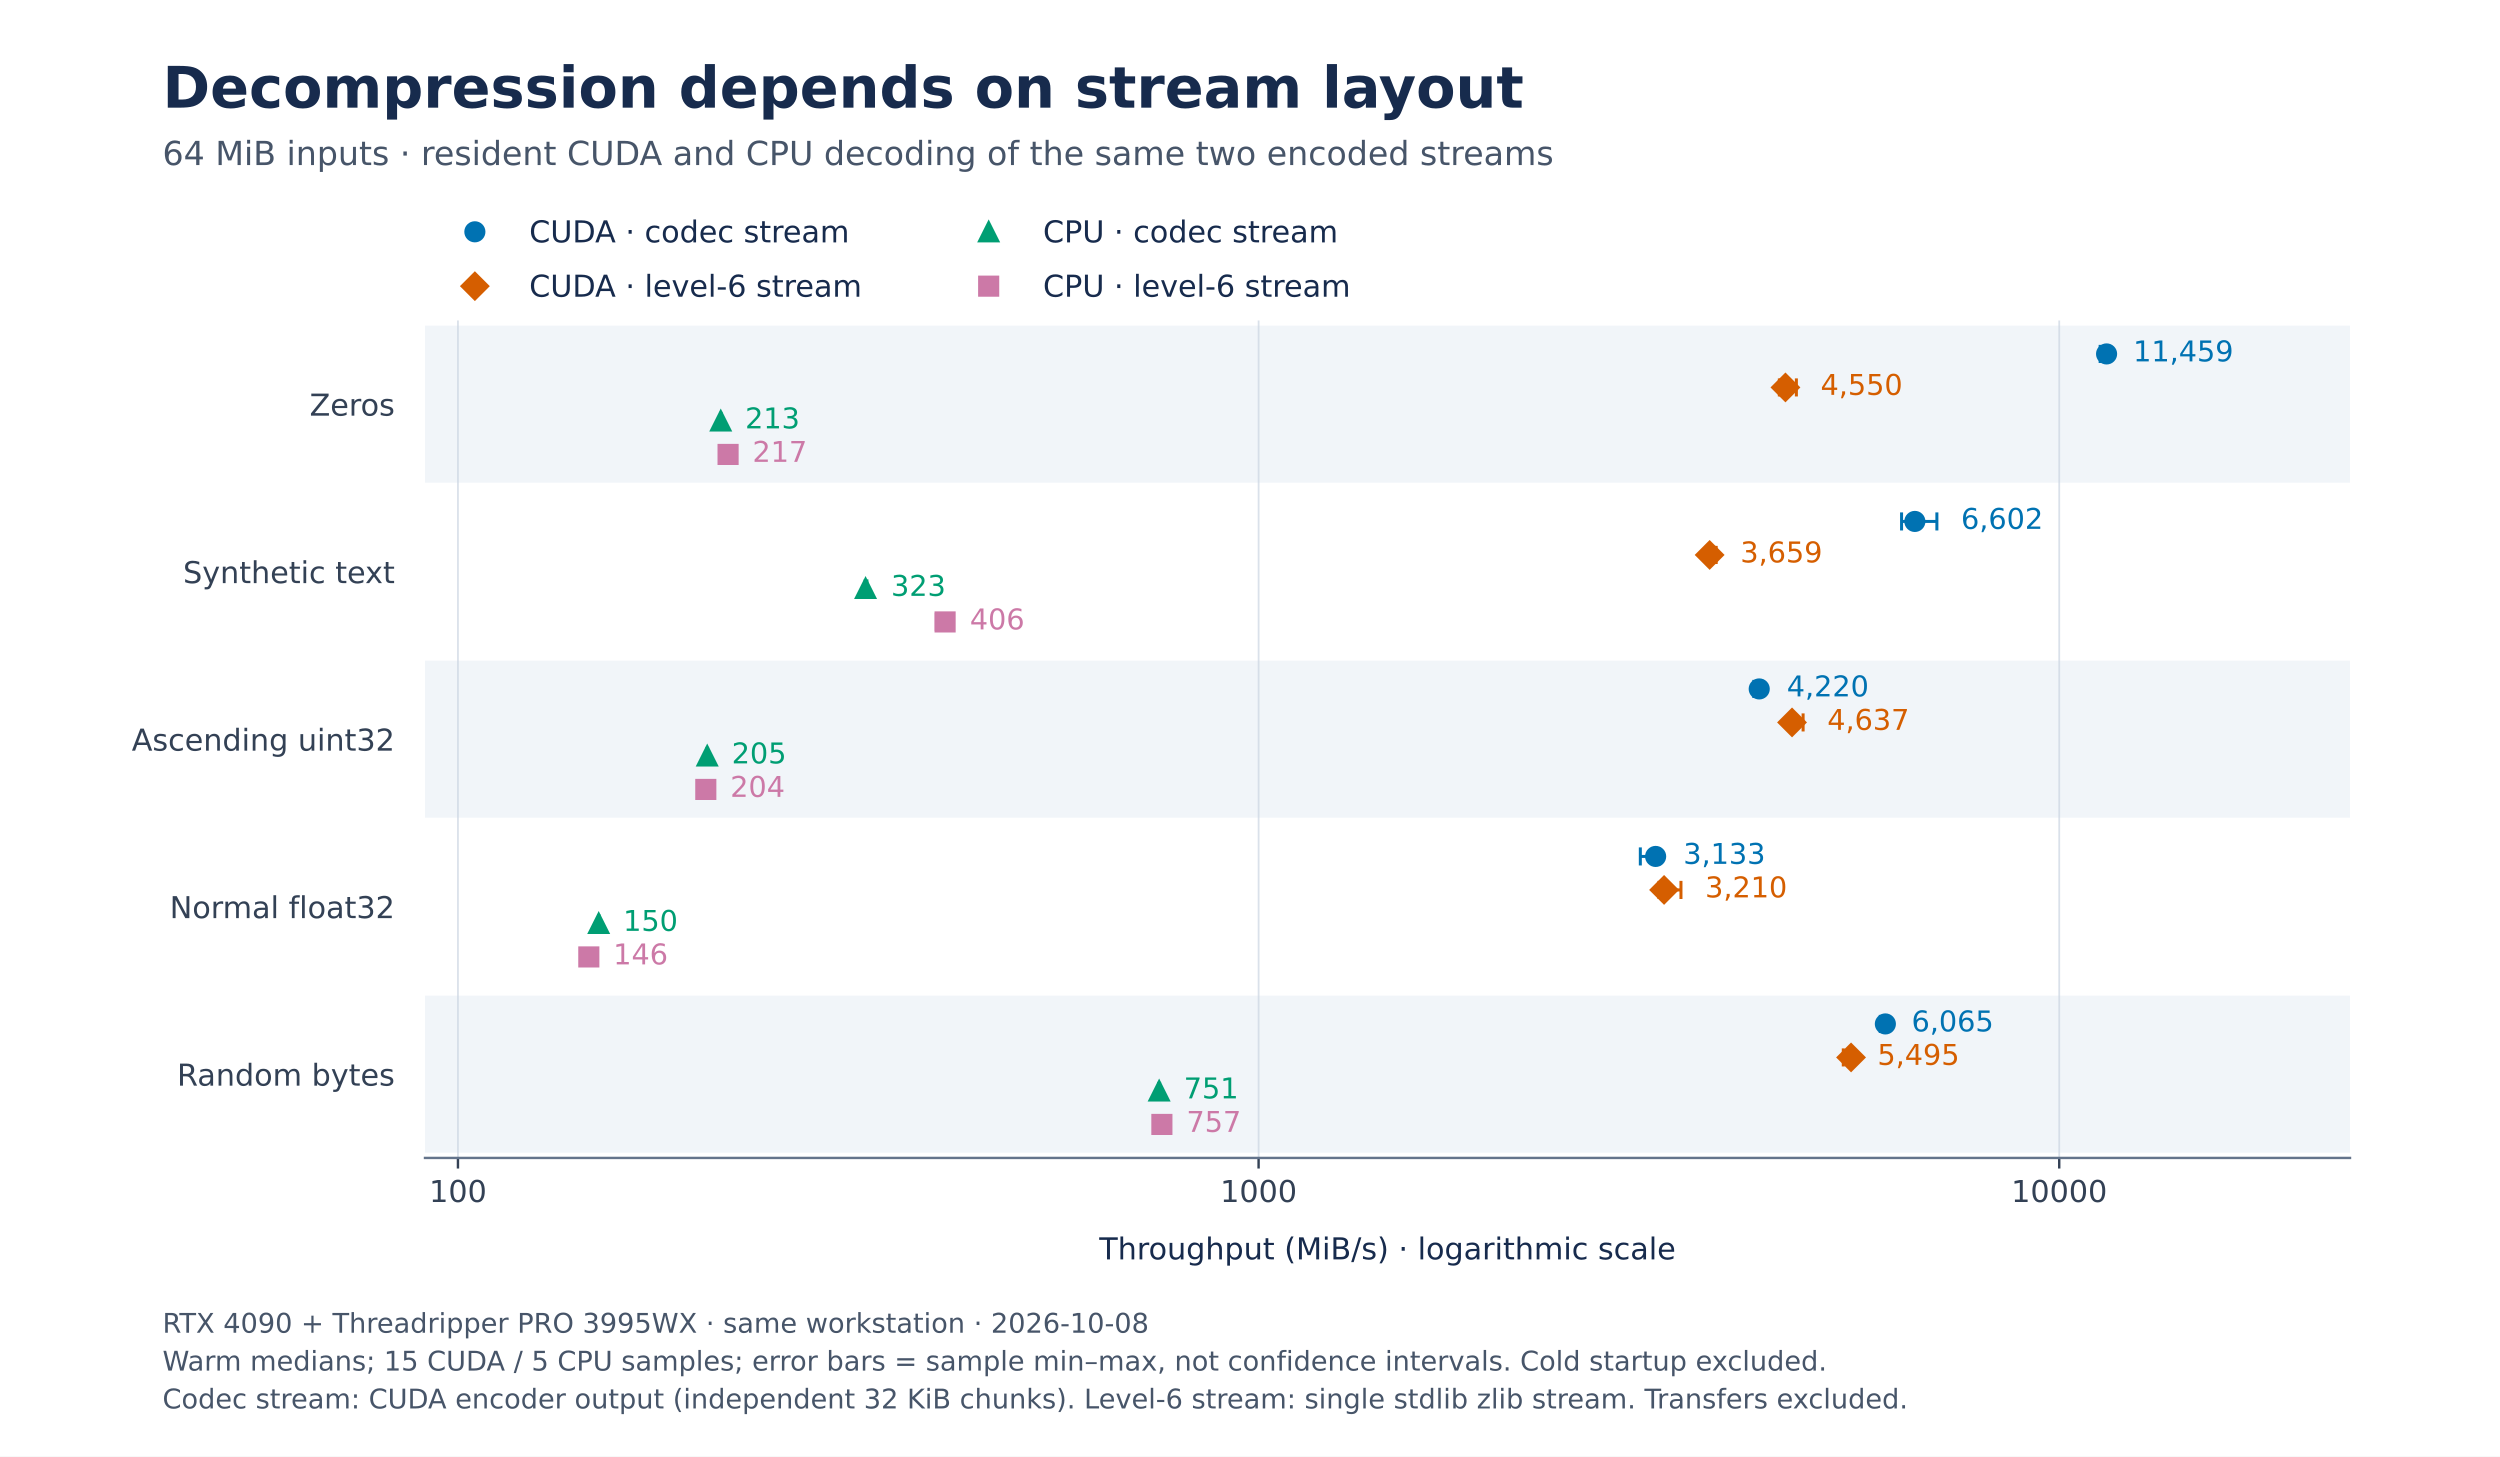
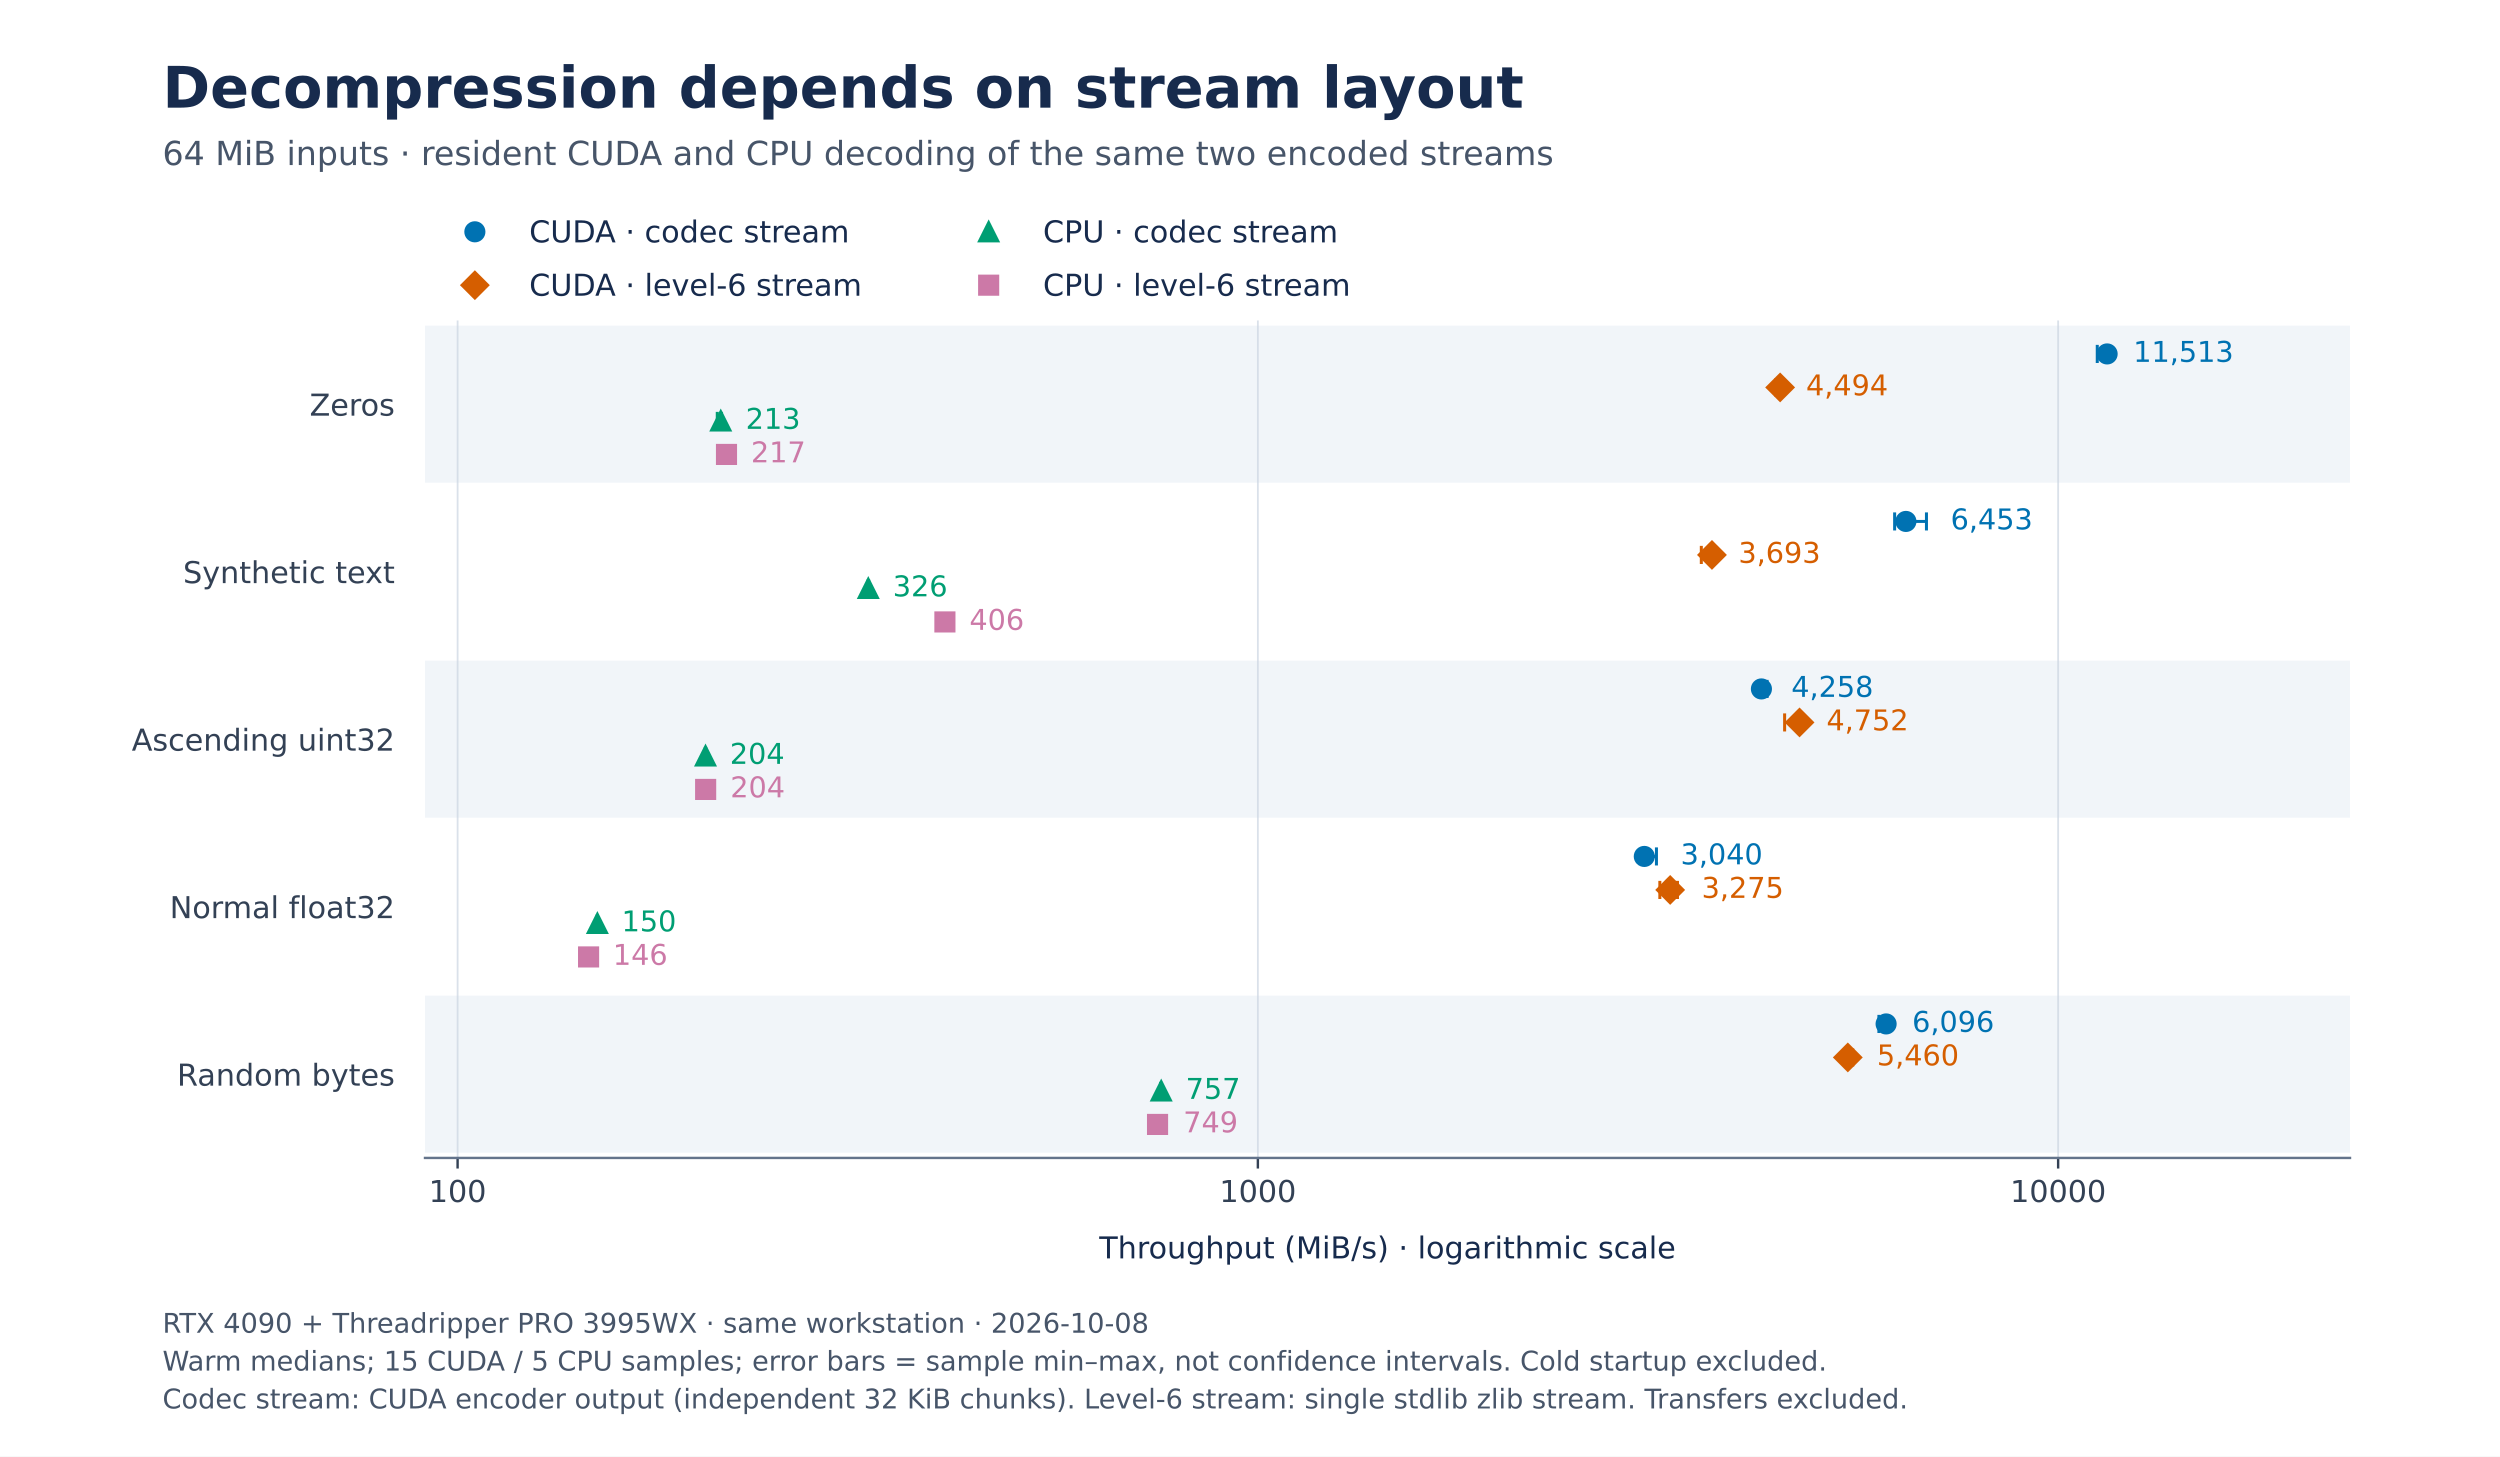
<svg xmlns="http://www.w3.org/2000/svg" xmlns:xlink="http://www.w3.org/1999/xlink" width="828pt" height="482.4pt" viewBox="0 0 828 482.4" version="1.1">
  <defs>
    <style type="text/css">*{stroke-linejoin: round; stroke-linecap: butt}</style>
  </defs>
  <g id="figure_1">
    <g id="patch_1">
      <path d="M 0 482.4 L 828 482.4 L 828 0 L 0 0 z " style="fill: #ffffff" />
    </g>
    <g id="axes_1">
      <g id="patch_2">
        <path d="M 140.76 383.508 L 778.32 383.508 L 778.32 106.128 L 140.76 106.128 z " style="fill: #ffffff" />
      </g>
      <g id="patch_3">
        <path d="M 140.76 108.347 L 778.32 108.347 L 778.32 159.385 L 140.76 159.385 z " clip-path="url(#p7696793b00)" style="fill: #f1f5f9; stroke: #f1f5f9; stroke-linejoin: miter" />
      </g>
      <g id="patch_4">
        <path d="M 140.76 219.299 L 778.32 219.299 L 778.32 270.337 L 140.76 270.337 z " clip-path="url(#p7696793b00)" style="fill: #f1f5f9; stroke: #f1f5f9; stroke-linejoin: miter" />
      </g>
      <g id="patch_5">
        <path d="M 140.76 330.251 L 778.32 330.251 L 778.32 381.289 L 140.76 381.289 z " clip-path="url(#p7696793b00)" style="fill: #f1f5f9; stroke: #f1f5f9; stroke-linejoin: miter" />
      </g>
      <g id="matplotlib.axis_1">
        <g id="xtick_1">
          <g id="line2d_1">
-             <path d="M 151.676 383.508 L 151.676 106.128 " clip-path="url(#p7696793b00)" style="fill: none; stroke: #cbd5e1; stroke-opacity: 0.7; stroke-width: 0.6; stroke-linecap: square" />
+             <path d="M 151.555 383.508 L 151.555 106.128 " clip-path="url(#p7696793b00)" style="fill: none; stroke: #cbd5e1; stroke-opacity: 0.7; stroke-width: 0.6; stroke-linecap: square" />
          </g>
          <g id="line2d_2">
            <defs>
              <path id="mdb11cd550d" d="M 0 0 L 0 3.5 " style="stroke: #334155; stroke-width: 0.8" />
            </defs>
            <g>
-               <use xlink:href="#mdb11cd550d" x="151.676" y="383.508" style="fill: #334155; stroke: #334155; stroke-width: 0.8" />
+               <use xlink:href="#mdb11cd550d" x="151.555" y="383.508" style="fill: #334155; stroke: #334155; stroke-width: 0.8" />
            </g>
          </g>
          <g id="text_1">
-             <text style="font-size: 10px; font-family: 'DejaVu Sans'; text-anchor: middle; fill: #334155" x="151.676" y="398.106" transform="rotate(-0 151.6763 398.1057)">100</text>
+             <text style="font-size: 10px; font-family: 'DejaVu Sans'; text-anchor: middle; fill: #334155" x="151.555" y="398.106" transform="rotate(-0 151.5554 398.1064)">100</text>
          </g>
        </g>
        <g id="xtick_2">
          <g id="line2d_3">
-             <path d="M 416.846 383.508 L 416.846 106.128 " clip-path="url(#p7696793b00)" style="fill: none; stroke: #cbd5e1; stroke-opacity: 0.7; stroke-width: 0.6; stroke-linecap: square" />
+             <path d="M 416.605 383.508 L 416.605 106.128 " clip-path="url(#p7696793b00)" style="fill: none; stroke: #cbd5e1; stroke-opacity: 0.7; stroke-width: 0.6; stroke-linecap: square" />
          </g>
          <g id="line2d_4">
            <g>
-               <use xlink:href="#mdb11cd550d" x="416.846" y="383.508" style="fill: #334155; stroke: #334155; stroke-width: 0.8" />
+               <use xlink:href="#mdb11cd550d" x="416.605" y="383.508" style="fill: #334155; stroke: #334155; stroke-width: 0.8" />
            </g>
          </g>
          <g id="text_2">
-             <text style="font-size: 10px; font-family: 'DejaVu Sans'; text-anchor: middle; fill: #334155" x="416.846" y="398.106" transform="rotate(-0 416.8458 398.1057)">1000</text>
+             <text style="font-size: 10px; font-family: 'DejaVu Sans'; text-anchor: middle; fill: #334155" x="416.605" y="398.106" transform="rotate(-0 416.6052 398.1064)">1000</text>
          </g>
        </g>
        <g id="xtick_3">
          <g id="line2d_5">
-             <path d="M 682.015 383.508 L 682.015 106.128 " clip-path="url(#p7696793b00)" style="fill: none; stroke: #cbd5e1; stroke-opacity: 0.7; stroke-width: 0.6; stroke-linecap: square" />
+             <path d="M 681.655 383.508 L 681.655 106.128 " clip-path="url(#p7696793b00)" style="fill: none; stroke: #cbd5e1; stroke-opacity: 0.7; stroke-width: 0.6; stroke-linecap: square" />
          </g>
          <g id="line2d_6">
            <g>
-               <use xlink:href="#mdb11cd550d" x="682.015" y="383.508" style="fill: #334155; stroke: #334155; stroke-width: 0.8" />
+               <use xlink:href="#mdb11cd550d" x="681.655" y="383.508" style="fill: #334155; stroke: #334155; stroke-width: 0.8" />
            </g>
          </g>
          <g id="text_3">
-             <text style="font-size: 10px; font-family: 'DejaVu Sans'; text-anchor: middle; fill: #334155" x="682.015" y="398.106" transform="rotate(-0 682.0153 398.1057)">10000</text>
+             <text style="font-size: 10px; font-family: 'DejaVu Sans'; text-anchor: middle; fill: #334155" x="681.655" y="398.106" transform="rotate(-0 681.6549 398.1064)">10000</text>
          </g>
        </g>
        <g id="text_4">
-           <text style="font-size: 10px; font-family: 'DejaVu Sans'; text-anchor: middle; fill: #172b4d" x="459.54" y="417.106" transform="rotate(-0 459.54 417.1064)">Throughput (MiB/s) · logarithmic scale</text>
+           <text style="font-size: 10px; font-family: 'DejaVu Sans'; text-anchor: middle; fill: #172b4d" x="459.54" y="416.785" transform="rotate(-0 459.54 416.7846)">Throughput (MiB/s) · logarithmic scale</text>
        </g>
      </g>
      <g id="matplotlib.axis_2">
        <g id="ytick_1">
          <g id="line2d_7" />
          <g id="text_5">
-             <text style="font-size: 10px; font-family: 'DejaVu Sans'; text-anchor: end; fill: #334155" x="130.76" y="137.665" transform="rotate(-0 130.76 137.6648)">Zeros</text>
+             <text style="font-size: 10px; font-family: 'DejaVu Sans'; text-anchor: end; fill: #334155" x="130.76" y="137.665" transform="rotate(-0 130.76 137.6652)">Zeros</text>
          </g>
        </g>
        <g id="ytick_2">
          <g id="line2d_8" />
          <g id="text_6">
            <text style="font-size: 10px; font-family: 'DejaVu Sans'; text-anchor: end; fill: #334155" x="130.76" y="193.141" transform="rotate(-0 130.76 193.1412)">Synthetic text</text>
          </g>
        </g>
        <g id="ytick_3">
          <g id="line2d_9" />
          <g id="text_7">
            <text style="font-size: 10px; font-family: 'DejaVu Sans'; text-anchor: end; fill: #334155" x="130.76" y="248.617" transform="rotate(-0 130.76 248.6172)">Ascending uint32</text>
          </g>
        </g>
        <g id="ytick_4">
          <g id="line2d_10" />
          <g id="text_8">
            <text style="font-size: 10px; font-family: 'DejaVu Sans'; text-anchor: end; fill: #334155" x="130.76" y="304.093" transform="rotate(-0 130.76 304.0932)">Normal float32</text>
          </g>
        </g>
        <g id="ytick_5">
          <g id="line2d_11" />
          <g id="text_9">
            <text style="font-size: 10px; font-family: 'DejaVu Sans'; text-anchor: end; fill: #334155" x="130.76" y="359.569" transform="rotate(-0 130.76 359.5692)">Random bytes</text>
          </g>
        </g>
      </g>
      <g id="patch_6">
        <path d="M 140.76 383.508 L 778.32 383.508 " style="fill: none; stroke: #64748b; stroke-width: 0.8; stroke-linejoin: miter; stroke-linecap: square" />
      </g>
      <g id="LineCollection_1">
-         <path d="M 695.571 117.223 L 698.496 117.223 " clip-path="url(#p7696793b00)" style="fill: none; stroke: #0072b2" />
+         <path d="M 694.615 117.223 L 698.532 117.223 " clip-path="url(#p7696793b00)" style="fill: none; stroke: #0072b2" />
      </g>
      <g id="line2d_12">
        <defs>
          <path id="m80cfbcdc09" d="M 0 3 L 0 -3 " style="stroke: #0072b2" />
        </defs>
        <g clip-path="url(#p7696793b00)">
-           <use xlink:href="#m80cfbcdc09" x="695.571" y="117.223" style="fill: #0072b2; stroke: #0072b2" />
+           <use xlink:href="#m80cfbcdc09" x="694.615" y="117.223" style="fill: #0072b2; stroke: #0072b2" />
        </g>
      </g>
      <g id="line2d_13">
        <g clip-path="url(#p7696793b00)">
-           <use xlink:href="#m80cfbcdc09" x="698.496" y="117.223" style="fill: #0072b2; stroke: #0072b2" />
+           <use xlink:href="#m80cfbcdc09" x="698.532" y="117.223" style="fill: #0072b2; stroke: #0072b2" />
        </g>
      </g>
      <g id="text_10">
-         <text style="font-size: 9.5px; font-family: 'DejaVu Sans'; text-anchor: start; fill: #0072b2" x="706.496" y="119.691" transform="rotate(-0 706.496 119.691)">11,459</text>
+         <text style="font-size: 9.5px; font-family: 'DejaVu Sans'; text-anchor: start; fill: #0072b2" x="706.532" y="119.845" transform="rotate(-0 706.5321 119.8446)">11,513</text>
      </g>
      <g id="LineCollection_2">
-         <path d="M 589.319 128.318 L 594.96 128.318 " clip-path="url(#p7696793b00)" style="fill: none; stroke: #d55e00" />
+         <path d="M 588.089 128.318 L 590.142 128.318 " clip-path="url(#p7696793b00)" style="fill: none; stroke: #d55e00" />
      </g>
      <g id="line2d_14">
        <defs>
          <path id="mbd5bac8d59" d="M 0 3 L 0 -3 " style="stroke: #d55e00" />
        </defs>
        <g clip-path="url(#p7696793b00)">
-           <use xlink:href="#mbd5bac8d59" x="589.319" y="128.318" style="fill: #d55e00; stroke: #d55e00" />
+           <use xlink:href="#mbd5bac8d59" x="588.089" y="128.318" style="fill: #d55e00; stroke: #d55e00" />
        </g>
      </g>
      <g id="line2d_15">
        <g clip-path="url(#p7696793b00)">
-           <use xlink:href="#mbd5bac8d59" x="594.96" y="128.318" style="fill: #d55e00; stroke: #d55e00" />
+           <use xlink:href="#mbd5bac8d59" x="590.142" y="128.318" style="fill: #d55e00; stroke: #d55e00" />
        </g>
      </g>
      <g id="text_11">
-         <text style="font-size: 9.5px; font-family: 'DejaVu Sans'; text-anchor: start; fill: #d55e00" x="602.96" y="130.786" transform="rotate(-0 602.9597 130.7862)">4,550</text>
+         <text style="font-size: 9.5px; font-family: 'DejaVu Sans'; text-anchor: start; fill: #d55e00" x="598.142" y="130.94" transform="rotate(-0 598.1424 130.9398)">4,494</text>
      </g>
      <g id="LineCollection_3">
-         <path d="M 238.682 139.414 L 238.776 139.414 " clip-path="url(#p7696793b00)" style="fill: none; stroke: #009e73" />
+         <path d="M 237.56 139.414 L 238.968 139.414 " clip-path="url(#p7696793b00)" style="fill: none; stroke: #009e73" />
      </g>
      <g id="line2d_16">
        <defs>
          <path id="md7ef5a2eea" d="M 0 3 L 0 -3 " style="stroke: #009e73" />
        </defs>
        <g clip-path="url(#p7696793b00)">
-           <use xlink:href="#md7ef5a2eea" x="238.682" y="139.414" style="fill: #009e73; stroke: #009e73" />
+           <use xlink:href="#md7ef5a2eea" x="237.56" y="139.414" style="fill: #009e73; stroke: #009e73" />
        </g>
      </g>
      <g id="line2d_17">
        <g clip-path="url(#p7696793b00)">
-           <use xlink:href="#md7ef5a2eea" x="238.776" y="139.414" style="fill: #009e73; stroke: #009e73" />
+           <use xlink:href="#md7ef5a2eea" x="238.968" y="139.414" style="fill: #009e73; stroke: #009e73" />
        </g>
      </g>
      <g id="text_12">
-         <text style="font-size: 9.5px; font-family: 'DejaVu Sans'; text-anchor: start; fill: #009e73" x="246.776" y="141.881" transform="rotate(-0 246.7761 141.8814)">213</text>
+         <text style="font-size: 9.5px; font-family: 'DejaVu Sans'; text-anchor: start; fill: #009e73" x="246.968" y="142.035" transform="rotate(-0 246.9685 142.035)">213</text>
      </g>
      <g id="LineCollection_4">
-         <path d="M 241.05 150.509 L 241.21 150.509 " clip-path="url(#p7696793b00)" style="fill: none; stroke: #cc79a7" />
+         <path d="M 240.5 150.509 L 240.712 150.509 " clip-path="url(#p7696793b00)" style="fill: none; stroke: #cc79a7" />
      </g>
      <g id="line2d_18">
        <defs>
          <path id="me2fd30c0d4" d="M 0 3 L 0 -3 " style="stroke: #cc79a7" />
        </defs>
        <g clip-path="url(#p7696793b00)">
-           <use xlink:href="#me2fd30c0d4" x="241.05" y="150.509" style="fill: #cc79a7; stroke: #cc79a7" />
+           <use xlink:href="#me2fd30c0d4" x="240.5" y="150.509" style="fill: #cc79a7; stroke: #cc79a7" />
        </g>
      </g>
      <g id="line2d_19">
        <g clip-path="url(#p7696793b00)">
-           <use xlink:href="#me2fd30c0d4" x="241.21" y="150.509" style="fill: #cc79a7; stroke: #cc79a7" />
+           <use xlink:href="#me2fd30c0d4" x="240.712" y="150.509" style="fill: #cc79a7; stroke: #cc79a7" />
        </g>
      </g>
      <g id="text_13">
-         <text style="font-size: 9.5px; font-family: 'DejaVu Sans'; text-anchor: start; fill: #cc79a7" x="249.21" y="152.977" transform="rotate(-0 249.2103 152.9766)">217</text>
+         <text style="font-size: 9.5px; font-family: 'DejaVu Sans'; text-anchor: start; fill: #cc79a7" x="248.712" y="153.13" transform="rotate(-0 248.712 153.1302)">217</text>
      </g>
      <g id="LineCollection_5">
-         <path d="M 629.798 172.699 L 641.494 172.699 " clip-path="url(#p7696793b00)" style="fill: none; stroke: #0072b2" />
+         <path d="M 627.503 172.699 L 638.042 172.699 " clip-path="url(#p7696793b00)" style="fill: none; stroke: #0072b2" />
      </g>
      <g id="line2d_20">
        <g clip-path="url(#p7696793b00)">
-           <use xlink:href="#m80cfbcdc09" x="629.798" y="172.699" style="fill: #0072b2; stroke: #0072b2" />
+           <use xlink:href="#m80cfbcdc09" x="627.503" y="172.699" style="fill: #0072b2; stroke: #0072b2" />
        </g>
      </g>
      <g id="line2d_21">
        <g clip-path="url(#p7696793b00)">
-           <use xlink:href="#m80cfbcdc09" x="641.494" y="172.699" style="fill: #0072b2; stroke: #0072b2" />
+           <use xlink:href="#m80cfbcdc09" x="638.042" y="172.699" style="fill: #0072b2; stroke: #0072b2" />
        </g>
      </g>
      <g id="text_14">
-         <text style="font-size: 9.5px; font-family: 'DejaVu Sans'; text-anchor: start; fill: #0072b2" x="649.494" y="175.167" transform="rotate(-0 649.4938 175.167)">6,602</text>
+         <text style="font-size: 9.5px; font-family: 'DejaVu Sans'; text-anchor: start; fill: #0072b2" x="646.042" y="175.321" transform="rotate(-0 646.0418 175.3206)">6,453</text>
      </g>
      <g id="LineCollection_6">
-         <path d="M 565.041 183.794 L 568.4 183.794 " clip-path="url(#p7696793b00)" style="fill: none; stroke: #d55e00" />
+         <path d="M 563.476 183.794 L 567.763 183.794 " clip-path="url(#p7696793b00)" style="fill: none; stroke: #d55e00" />
      </g>
      <g id="line2d_22">
        <g clip-path="url(#p7696793b00)">
-           <use xlink:href="#mbd5bac8d59" x="565.041" y="183.794" style="fill: #d55e00; stroke: #d55e00" />
+           <use xlink:href="#mbd5bac8d59" x="563.476" y="183.794" style="fill: #d55e00; stroke: #d55e00" />
        </g>
      </g>
      <g id="line2d_23">
        <g clip-path="url(#p7696793b00)">
-           <use xlink:href="#mbd5bac8d59" x="568.4" y="183.794" style="fill: #d55e00; stroke: #d55e00" />
+           <use xlink:href="#mbd5bac8d59" x="567.763" y="183.794" style="fill: #d55e00; stroke: #d55e00" />
        </g>
      </g>
      <g id="text_15">
-         <text style="font-size: 9.5px; font-family: 'DejaVu Sans'; text-anchor: start; fill: #d55e00" x="576.4" y="186.262" transform="rotate(-0 576.4 186.2622)">3,659</text>
+         <text style="font-size: 9.5px; font-family: 'DejaVu Sans'; text-anchor: start; fill: #d55e00" x="575.763" y="186.416" transform="rotate(-0 575.7626 186.4158)">3,693</text>
      </g>
      <g id="LineCollection_7">
-         <path d="M 286.538 194.89 L 287.114 194.89 " clip-path="url(#p7696793b00)" style="fill: none; stroke: #009e73" />
+         <path d="M 287.511 194.89 L 287.694 194.89 " clip-path="url(#p7696793b00)" style="fill: none; stroke: #009e73" />
      </g>
      <g id="line2d_24">
        <g clip-path="url(#p7696793b00)">
-           <use xlink:href="#md7ef5a2eea" x="286.538" y="194.89" style="fill: #009e73; stroke: #009e73" />
+           <use xlink:href="#md7ef5a2eea" x="287.511" y="194.89" style="fill: #009e73; stroke: #009e73" />
        </g>
      </g>
      <g id="line2d_25">
        <g clip-path="url(#p7696793b00)">
-           <use xlink:href="#md7ef5a2eea" x="287.114" y="194.89" style="fill: #009e73; stroke: #009e73" />
+           <use xlink:href="#md7ef5a2eea" x="287.694" y="194.89" style="fill: #009e73; stroke: #009e73" />
        </g>
      </g>
      <g id="text_16">
-         <text style="font-size: 9.5px; font-family: 'DejaVu Sans'; text-anchor: start; fill: #009e73" x="295.114" y="197.357" transform="rotate(-0 295.114 197.3574)">323</text>
+         <text style="font-size: 9.5px; font-family: 'DejaVu Sans'; text-anchor: start; fill: #009e73" x="295.694" y="197.511" transform="rotate(-0 295.6938 197.511)">326</text>
      </g>
      <g id="LineCollection_8">
-         <path d="M 310.091 205.985 L 313.212 205.985 " clip-path="url(#p7696793b00)" style="fill: none; stroke: #cc79a7" />
+         <path d="M 312.344 205.985 L 313.063 205.985 " clip-path="url(#p7696793b00)" style="fill: none; stroke: #cc79a7" />
      </g>
      <g id="line2d_26">
        <g clip-path="url(#p7696793b00)">
-           <use xlink:href="#me2fd30c0d4" x="310.091" y="205.985" style="fill: #cc79a7; stroke: #cc79a7" />
+           <use xlink:href="#me2fd30c0d4" x="312.344" y="205.985" style="fill: #cc79a7; stroke: #cc79a7" />
        </g>
      </g>
      <g id="line2d_27">
        <g clip-path="url(#p7696793b00)">
-           <use xlink:href="#me2fd30c0d4" x="313.212" y="205.985" style="fill: #cc79a7; stroke: #cc79a7" />
+           <use xlink:href="#me2fd30c0d4" x="313.063" y="205.985" style="fill: #cc79a7; stroke: #cc79a7" />
        </g>
      </g>
      <g id="text_17">
-         <text style="font-size: 9.5px; font-family: 'DejaVu Sans'; text-anchor: start; fill: #cc79a7" x="321.212" y="208.453" transform="rotate(-0 321.2123 208.4526)">406</text>
+         <text style="font-size: 9.5px; font-family: 'DejaVu Sans'; text-anchor: start; fill: #cc79a7" x="321.063" y="208.606" transform="rotate(-0 321.063 208.6062)">406</text>
      </g>
      <g id="LineCollection_9">
-         <path d="M 580.866 228.175 L 583.777 228.175 " clip-path="url(#p7696793b00)" style="fill: none; stroke: #0072b2" />
+         <path d="M 582.43 228.175 L 585.265 228.175 " clip-path="url(#p7696793b00)" style="fill: none; stroke: #0072b2" />
      </g>
      <g id="line2d_28">
        <g clip-path="url(#p7696793b00)">
-           <use xlink:href="#m80cfbcdc09" x="580.866" y="228.175" style="fill: #0072b2; stroke: #0072b2" />
+           <use xlink:href="#m80cfbcdc09" x="582.43" y="228.175" style="fill: #0072b2; stroke: #0072b2" />
        </g>
      </g>
      <g id="line2d_29">
        <g clip-path="url(#p7696793b00)">
-           <use xlink:href="#m80cfbcdc09" x="583.777" y="228.175" style="fill: #0072b2; stroke: #0072b2" />
+           <use xlink:href="#m80cfbcdc09" x="585.265" y="228.175" style="fill: #0072b2; stroke: #0072b2" />
        </g>
      </g>
      <g id="text_18">
-         <text style="font-size: 9.5px; font-family: 'DejaVu Sans'; text-anchor: start; fill: #0072b2" x="591.777" y="230.643" transform="rotate(-0 591.7771 230.643)">4,220</text>
+         <text style="font-size: 9.5px; font-family: 'DejaVu Sans'; text-anchor: start; fill: #0072b2" x="593.265" y="230.797" transform="rotate(-0 593.2646 230.7966)">4,258</text>
      </g>
      <g id="LineCollection_10">
-         <path d="M 592.395 239.27 L 597.189 239.27 " clip-path="url(#p7696793b00)" style="fill: none; stroke: #d55e00" />
+         <path d="M 591.066 239.27 L 596.905 239.27 " clip-path="url(#p7696793b00)" style="fill: none; stroke: #d55e00" />
      </g>
      <g id="line2d_30">
        <g clip-path="url(#p7696793b00)">
-           <use xlink:href="#mbd5bac8d59" x="592.395" y="239.27" style="fill: #d55e00; stroke: #d55e00" />
+           <use xlink:href="#mbd5bac8d59" x="591.066" y="239.27" style="fill: #d55e00; stroke: #d55e00" />
        </g>
      </g>
      <g id="line2d_31">
        <g clip-path="url(#p7696793b00)">
-           <use xlink:href="#mbd5bac8d59" x="597.189" y="239.27" style="fill: #d55e00; stroke: #d55e00" />
+           <use xlink:href="#mbd5bac8d59" x="596.905" y="239.27" style="fill: #d55e00; stroke: #d55e00" />
        </g>
      </g>
      <g id="text_19">
-         <text style="font-size: 9.5px; font-family: 'DejaVu Sans'; text-anchor: start; fill: #d55e00" x="605.189" y="241.738" transform="rotate(-0 605.189 241.7382)">4,637</text>
+         <text style="font-size: 9.5px; font-family: 'DejaVu Sans'; text-anchor: start; fill: #d55e00" x="604.905" y="241.892" transform="rotate(-0 604.9045 241.8918)">4,752</text>
      </g>
      <g id="LineCollection_11">
-         <path d="M 234.157 250.366 L 234.34 250.366 " clip-path="url(#p7696793b00)" style="fill: none; stroke: #009e73" />
+         <path d="M 233.599 250.366 L 233.725 250.366 " clip-path="url(#p7696793b00)" style="fill: none; stroke: #009e73" />
      </g>
      <g id="line2d_32">
        <g clip-path="url(#p7696793b00)">
-           <use xlink:href="#md7ef5a2eea" x="234.157" y="250.366" style="fill: #009e73; stroke: #009e73" />
+           <use xlink:href="#md7ef5a2eea" x="233.599" y="250.366" style="fill: #009e73; stroke: #009e73" />
        </g>
      </g>
      <g id="line2d_33">
        <g clip-path="url(#p7696793b00)">
-           <use xlink:href="#md7ef5a2eea" x="234.34" y="250.366" style="fill: #009e73; stroke: #009e73" />
+           <use xlink:href="#md7ef5a2eea" x="233.725" y="250.366" style="fill: #009e73; stroke: #009e73" />
        </g>
      </g>
      <g id="text_20">
-         <text style="font-size: 9.5px; font-family: 'DejaVu Sans'; text-anchor: start; fill: #009e73" x="242.34" y="252.833" transform="rotate(-0 242.3398 252.8334)">205</text>
+         <text style="font-size: 9.5px; font-family: 'DejaVu Sans'; text-anchor: start; fill: #009e73" x="241.725" y="252.987" transform="rotate(-0 241.7254 252.987)">204</text>
      </g>
      <g id="LineCollection_12">
-         <path d="M 233.603 261.461 L 233.849 261.461 " clip-path="url(#p7696793b00)" style="fill: none; stroke: #cc79a7" />
+         <path d="M 233.65 261.461 L 233.867 261.461 " clip-path="url(#p7696793b00)" style="fill: none; stroke: #cc79a7" />
      </g>
      <g id="line2d_34">
        <g clip-path="url(#p7696793b00)">
-           <use xlink:href="#me2fd30c0d4" x="233.603" y="261.461" style="fill: #cc79a7; stroke: #cc79a7" />
+           <use xlink:href="#me2fd30c0d4" x="233.65" y="261.461" style="fill: #cc79a7; stroke: #cc79a7" />
        </g>
      </g>
      <g id="line2d_35">
        <g clip-path="url(#p7696793b00)">
-           <use xlink:href="#me2fd30c0d4" x="233.849" y="261.461" style="fill: #cc79a7; stroke: #cc79a7" />
+           <use xlink:href="#me2fd30c0d4" x="233.867" y="261.461" style="fill: #cc79a7; stroke: #cc79a7" />
        </g>
      </g>
      <g id="text_21">
-         <text style="font-size: 9.5px; font-family: 'DejaVu Sans'; text-anchor: start; fill: #cc79a7" x="241.849" y="263.929" transform="rotate(-0 241.8493 263.9286)">204</text>
+         <text style="font-size: 9.5px; font-family: 'DejaVu Sans'; text-anchor: start; fill: #cc79a7" x="241.867" y="264.082" transform="rotate(-0 241.867 264.0822)">204</text>
      </g>
      <g id="LineCollection_13">
-         <path d="M 543.278 283.651 L 549.508 283.651 " clip-path="url(#p7696793b00)" style="fill: none; stroke: #0072b2" />
+         <path d="M 544.242 283.651 L 548.614 283.651 " clip-path="url(#p7696793b00)" style="fill: none; stroke: #0072b2" />
      </g>
      <g id="line2d_36">
        <g clip-path="url(#p7696793b00)">
-           <use xlink:href="#m80cfbcdc09" x="543.278" y="283.651" style="fill: #0072b2; stroke: #0072b2" />
+           <use xlink:href="#m80cfbcdc09" x="544.242" y="283.651" style="fill: #0072b2; stroke: #0072b2" />
        </g>
      </g>
      <g id="line2d_37">
        <g clip-path="url(#p7696793b00)">
-           <use xlink:href="#m80cfbcdc09" x="549.508" y="283.651" style="fill: #0072b2; stroke: #0072b2" />
+           <use xlink:href="#m80cfbcdc09" x="548.614" y="283.651" style="fill: #0072b2; stroke: #0072b2" />
        </g>
      </g>
      <g id="text_22">
-         <text style="font-size: 9.5px; font-family: 'DejaVu Sans'; text-anchor: start; fill: #0072b2" x="557.508" y="286.119" transform="rotate(-0 557.5077 286.119)">3,133</text>
+         <text style="font-size: 9.5px; font-family: 'DejaVu Sans'; text-anchor: start; fill: #0072b2" x="556.614" y="286.273" transform="rotate(-0 556.6138 286.2726)">3,040</text>
      </g>
      <g id="LineCollection_14">
-         <path d="M 549.448 294.746 L 556.733 294.746 " clip-path="url(#p7696793b00)" style="fill: none; stroke: #d55e00" />
+         <path d="M 549.74 294.746 L 555.58 294.746 " clip-path="url(#p7696793b00)" style="fill: none; stroke: #d55e00" />
      </g>
      <g id="line2d_38">
        <g clip-path="url(#p7696793b00)">
-           <use xlink:href="#mbd5bac8d59" x="549.448" y="294.746" style="fill: #d55e00; stroke: #d55e00" />
+           <use xlink:href="#mbd5bac8d59" x="549.74" y="294.746" style="fill: #d55e00; stroke: #d55e00" />
        </g>
      </g>
      <g id="line2d_39">
        <g clip-path="url(#p7696793b00)">
-           <use xlink:href="#mbd5bac8d59" x="556.733" y="294.746" style="fill: #d55e00; stroke: #d55e00" />
+           <use xlink:href="#mbd5bac8d59" x="555.58" y="294.746" style="fill: #d55e00; stroke: #d55e00" />
        </g>
      </g>
      <g id="text_23">
-         <text style="font-size: 9.5px; font-family: 'DejaVu Sans'; text-anchor: start; fill: #d55e00" x="564.733" y="297.214" transform="rotate(-0 564.7335 297.2142)">3,210</text>
+         <text style="font-size: 9.5px; font-family: 'DejaVu Sans'; text-anchor: start; fill: #d55e00" x="563.58" y="297.368" transform="rotate(-0 563.5801 297.3678)">3,275</text>
      </g>
      <g id="LineCollection_15">
-         <path d="M 198.241 305.842 L 198.381 305.842 " clip-path="url(#p7696793b00)" style="fill: none; stroke: #009e73" />
+         <path d="M 197.841 305.842 L 197.875 305.842 " clip-path="url(#p7696793b00)" style="fill: none; stroke: #009e73" />
      </g>
      <g id="line2d_40">
        <g clip-path="url(#p7696793b00)">
-           <use xlink:href="#md7ef5a2eea" x="198.241" y="305.842" style="fill: #009e73; stroke: #009e73" />
+           <use xlink:href="#md7ef5a2eea" x="197.841" y="305.842" style="fill: #009e73; stroke: #009e73" />
        </g>
      </g>
      <g id="line2d_41">
        <g clip-path="url(#p7696793b00)">
-           <use xlink:href="#md7ef5a2eea" x="198.381" y="305.842" style="fill: #009e73; stroke: #009e73" />
+           <use xlink:href="#md7ef5a2eea" x="197.875" y="305.842" style="fill: #009e73; stroke: #009e73" />
        </g>
      </g>
      <g id="text_24">
-         <text style="font-size: 9.5px; font-family: 'DejaVu Sans'; text-anchor: start; fill: #009e73" x="206.381" y="308.309" transform="rotate(-0 206.3811 308.3094)">150</text>
+         <text style="font-size: 9.5px; font-family: 'DejaVu Sans'; text-anchor: start; fill: #009e73" x="205.875" y="308.463" transform="rotate(-0 205.8751 308.463)">150</text>
      </g>
      <g id="LineCollection_16">
-         <path d="M 194.886 316.937 L 195.099 316.937 " clip-path="url(#p7696793b00)" style="fill: none; stroke: #cc79a7" />
+         <path d="M 194.862 316.937 L 194.983 316.937 " clip-path="url(#p7696793b00)" style="fill: none; stroke: #cc79a7" />
      </g>
      <g id="line2d_42">
        <g clip-path="url(#p7696793b00)">
-           <use xlink:href="#me2fd30c0d4" x="194.886" y="316.937" style="fill: #cc79a7; stroke: #cc79a7" />
+           <use xlink:href="#me2fd30c0d4" x="194.862" y="316.937" style="fill: #cc79a7; stroke: #cc79a7" />
        </g>
      </g>
      <g id="line2d_43">
        <g clip-path="url(#p7696793b00)">
-           <use xlink:href="#me2fd30c0d4" x="195.099" y="316.937" style="fill: #cc79a7; stroke: #cc79a7" />
+           <use xlink:href="#me2fd30c0d4" x="194.983" y="316.937" style="fill: #cc79a7; stroke: #cc79a7" />
        </g>
      </g>
      <g id="text_25">
-         <text style="font-size: 9.5px; font-family: 'DejaVu Sans'; text-anchor: start; fill: #cc79a7" x="203.099" y="319.405" transform="rotate(-0 203.0987 319.4046)">146</text>
+         <text style="font-size: 9.5px; font-family: 'DejaVu Sans'; text-anchor: start; fill: #cc79a7" x="202.983" y="319.558" transform="rotate(-0 202.9825 319.5582)">146</text>
      </g>
      <g id="LineCollection_17">
-         <path d="M 622.748 339.127 L 625.105 339.127 " clip-path="url(#p7696793b00)" style="fill: none; stroke: #0072b2" />
+         <path d="M 622.291 339.127 L 625.296 339.127 " clip-path="url(#p7696793b00)" style="fill: none; stroke: #0072b2" />
      </g>
      <g id="line2d_44">
        <g clip-path="url(#p7696793b00)">
-           <use xlink:href="#m80cfbcdc09" x="622.748" y="339.127" style="fill: #0072b2; stroke: #0072b2" />
+           <use xlink:href="#m80cfbcdc09" x="622.291" y="339.127" style="fill: #0072b2; stroke: #0072b2" />
        </g>
      </g>
      <g id="line2d_45">
        <g clip-path="url(#p7696793b00)">
-           <use xlink:href="#m80cfbcdc09" x="625.105" y="339.127" style="fill: #0072b2; stroke: #0072b2" />
+           <use xlink:href="#m80cfbcdc09" x="625.296" y="339.127" style="fill: #0072b2; stroke: #0072b2" />
        </g>
      </g>
      <g id="text_26">
-         <text style="font-size: 9.5px; font-family: 'DejaVu Sans'; text-anchor: start; fill: #0072b2" x="633.105" y="341.595" transform="rotate(-0 633.1054 341.595)">6,065</text>
+         <text style="font-size: 9.5px; font-family: 'DejaVu Sans'; text-anchor: start; fill: #0072b2" x="633.296" y="341.749" transform="rotate(-0 633.2956 341.7486)">6,096</text>
      </g>
      <g id="LineCollection_18">
-         <path d="M 610.498 350.222 L 613.793 350.222 " clip-path="url(#p7696793b00)" style="fill: none; stroke: #d55e00" />
+         <path d="M 610.938 350.222 L 613.63 350.222 " clip-path="url(#p7696793b00)" style="fill: none; stroke: #d55e00" />
      </g>
      <g id="line2d_46">
        <g clip-path="url(#p7696793b00)">
-           <use xlink:href="#mbd5bac8d59" x="610.498" y="350.222" style="fill: #d55e00; stroke: #d55e00" />
+           <use xlink:href="#mbd5bac8d59" x="610.938" y="350.222" style="fill: #d55e00; stroke: #d55e00" />
        </g>
      </g>
      <g id="line2d_47">
        <g clip-path="url(#p7696793b00)">
-           <use xlink:href="#mbd5bac8d59" x="613.793" y="350.222" style="fill: #d55e00; stroke: #d55e00" />
+           <use xlink:href="#mbd5bac8d59" x="613.63" y="350.222" style="fill: #d55e00; stroke: #d55e00" />
        </g>
      </g>
      <g id="text_27">
-         <text style="font-size: 9.5px; font-family: 'DejaVu Sans'; text-anchor: start; fill: #d55e00" x="621.793" y="352.69" transform="rotate(-0 621.7933 352.6902)">5,495</text>
+         <text style="font-size: 9.5px; font-family: 'DejaVu Sans'; text-anchor: start; fill: #d55e00" x="621.63" y="352.844" transform="rotate(-0 621.6305 352.8438)">5,460</text>
      </g>
      <g id="LineCollection_19">
-         <path d="M 383.776 361.318 L 384.06 361.318 " clip-path="url(#p7696793b00)" style="fill: none; stroke: #009e73" />
+         <path d="M 384.388 361.318 L 384.695 361.318 " clip-path="url(#p7696793b00)" style="fill: none; stroke: #009e73" />
      </g>
      <g id="line2d_48">
        <g clip-path="url(#p7696793b00)">
-           <use xlink:href="#md7ef5a2eea" x="383.776" y="361.318" style="fill: #009e73; stroke: #009e73" />
+           <use xlink:href="#md7ef5a2eea" x="384.388" y="361.318" style="fill: #009e73; stroke: #009e73" />
        </g>
      </g>
      <g id="line2d_49">
        <g clip-path="url(#p7696793b00)">
-           <use xlink:href="#md7ef5a2eea" x="384.06" y="361.318" style="fill: #009e73; stroke: #009e73" />
+           <use xlink:href="#md7ef5a2eea" x="384.695" y="361.318" style="fill: #009e73; stroke: #009e73" />
        </g>
      </g>
      <g id="text_28">
-         <text style="font-size: 9.5px; font-family: 'DejaVu Sans'; text-anchor: start; fill: #009e73" x="392.06" y="363.785" transform="rotate(-0 392.0597 363.7854)">751</text>
+         <text style="font-size: 9.5px; font-family: 'DejaVu Sans'; text-anchor: start; fill: #009e73" x="392.695" y="363.939" transform="rotate(-0 392.6947 363.939)">757</text>
      </g>
      <g id="LineCollection_20">
-         <path d="M 384.717 372.413 L 384.952 372.413 " clip-path="url(#p7696793b00)" style="fill: none; stroke: #cc79a7" />
+         <path d="M 381.267 372.413 L 383.89 372.413 " clip-path="url(#p7696793b00)" style="fill: none; stroke: #cc79a7" />
      </g>
      <g id="line2d_50">
        <g clip-path="url(#p7696793b00)">
-           <use xlink:href="#me2fd30c0d4" x="384.717" y="372.413" style="fill: #cc79a7; stroke: #cc79a7" />
+           <use xlink:href="#me2fd30c0d4" x="381.267" y="372.413" style="fill: #cc79a7; stroke: #cc79a7" />
        </g>
      </g>
      <g id="line2d_51">
        <g clip-path="url(#p7696793b00)">
-           <use xlink:href="#me2fd30c0d4" x="384.952" y="372.413" style="fill: #cc79a7; stroke: #cc79a7" />
+           <use xlink:href="#me2fd30c0d4" x="383.89" y="372.413" style="fill: #cc79a7; stroke: #cc79a7" />
        </g>
      </g>
      <g id="text_29">
-         <text style="font-size: 9.5px; font-family: 'DejaVu Sans'; text-anchor: start; fill: #cc79a7" x="392.952" y="374.881" transform="rotate(-0 392.9525 374.8806)">757</text>
+         <text style="font-size: 9.5px; font-family: 'DejaVu Sans'; text-anchor: start; fill: #cc79a7" x="391.89" y="375.034" transform="rotate(-0 391.8897 375.0342)">749</text>
      </g>
      <g id="line2d_52">
        <defs>
          <path id="m6a9151dbd4" d="M 0 3 C 0.796 3 1.559 2.684 2.121 2.121 C 2.684 1.559 3 0.796 3 0 C 3 -0.796 2.684 -1.559 2.121 -2.121 C 1.559 -2.684 0.796 -3 0 -3 C -0.796 -3 -1.559 -2.684 -2.121 -2.121 C -2.684 -1.559 -3 -0.796 -3 0 C -3 0.796 -2.684 1.559 -2.121 2.121 C -1.559 2.684 -0.796 3 0 3 z " style="stroke: #0072b2" />
        </defs>
        <g clip-path="url(#p7696793b00)">
-           <use xlink:href="#m6a9151dbd4" x="697.697" y="117.223" style="fill: #0072b2; stroke: #0072b2" />
+           <use xlink:href="#m6a9151dbd4" x="697.877" y="117.223" style="fill: #0072b2; stroke: #0072b2" />
        </g>
      </g>
      <g id="line2d_53">
        <defs>
          <path id="m3d64915b96" d="M -0 4.243 L 4.243 0 L 0 -4.243 L -4.243 -0 z " style="stroke: #d55e00; stroke-linejoin: miter" />
        </defs>
        <g clip-path="url(#p7696793b00)">
-           <use xlink:href="#m3d64915b96" x="591.338" y="128.318" style="fill: #d55e00; stroke: #d55e00; stroke-linejoin: miter" />
+           <use xlink:href="#m3d64915b96" x="589.579" y="128.318" style="fill: #d55e00; stroke: #d55e00; stroke-linejoin: miter" />
        </g>
      </g>
      <g id="line2d_54">
        <defs>
          <path id="m1300670b77" d="M 0 -3 L -3 3 L 3 3 z " style="stroke: #009e73; stroke-linejoin: miter" />
        </defs>
        <g clip-path="url(#p7696793b00)">
-           <use xlink:href="#m1300670b77" x="238.709" y="139.414" style="fill: #009e73; stroke: #009e73; stroke-linejoin: miter" />
+           <use xlink:href="#m1300670b77" x="238.714" y="139.414" style="fill: #009e73; stroke: #009e73; stroke-linejoin: miter" />
        </g>
      </g>
      <g id="line2d_55">
        <defs>
          <path id="m1e8510a4ea" d="M -3 3 L 3 3 L 3 -3 L -3 -3 z " style="stroke: #cc79a7; stroke-linejoin: miter" />
        </defs>
        <g clip-path="url(#p7696793b00)">
-           <use xlink:href="#m1e8510a4ea" x="241.138" y="150.509" style="fill: #cc79a7; stroke: #cc79a7; stroke-linejoin: miter" />
+           <use xlink:href="#m1e8510a4ea" x="240.615" y="150.509" style="fill: #cc79a7; stroke: #cc79a7; stroke-linejoin: miter" />
        </g>
      </g>
      <g id="line2d_56">
        <g clip-path="url(#p7696793b00)">
-           <use xlink:href="#m6a9151dbd4" x="634.202" y="172.699" style="fill: #0072b2; stroke: #0072b2" />
+           <use xlink:href="#m6a9151dbd4" x="631.237" y="172.699" style="fill: #0072b2; stroke: #0072b2" />
        </g>
      </g>
      <g id="line2d_57">
        <g clip-path="url(#p7696793b00)">
-           <use xlink:href="#m3d64915b96" x="566.232" y="183.794" style="fill: #d55e00; stroke: #d55e00; stroke-linejoin: miter" />
+           <use xlink:href="#m3d64915b96" x="566.997" y="183.794" style="fill: #d55e00; stroke: #d55e00; stroke-linejoin: miter" />
        </g>
      </g>
      <g id="line2d_58">
        <g clip-path="url(#p7696793b00)">
-           <use xlink:href="#m1300670b77" x="286.674" y="194.89" style="fill: #009e73; stroke: #009e73; stroke-linejoin: miter" />
+           <use xlink:href="#m1300670b77" x="287.572" y="194.89" style="fill: #009e73; stroke: #009e73; stroke-linejoin: miter" />
        </g>
      </g>
      <g id="line2d_59">
        <g clip-path="url(#p7696793b00)">
-           <use xlink:href="#m1e8510a4ea" x="313.017" y="205.985" style="fill: #cc79a7; stroke: #cc79a7; stroke-linejoin: miter" />
+           <use xlink:href="#m1e8510a4ea" x="312.955" y="205.985" style="fill: #cc79a7; stroke: #cc79a7; stroke-linejoin: miter" />
        </g>
      </g>
      <g id="line2d_60">
        <g clip-path="url(#p7696793b00)">
-           <use xlink:href="#m6a9151dbd4" x="582.654" y="228.175" style="fill: #0072b2; stroke: #0072b2" />
+           <use xlink:href="#m6a9151dbd4" x="583.38" y="228.175" style="fill: #0072b2; stroke: #0072b2" />
        </g>
      </g>
      <g id="line2d_61">
        <g clip-path="url(#p7696793b00)">
-           <use xlink:href="#m3d64915b96" x="593.522" y="239.27" style="fill: #d55e00; stroke: #d55e00; stroke-linejoin: miter" />
+           <use xlink:href="#m3d64915b96" x="596.003" y="239.27" style="fill: #d55e00; stroke: #d55e00; stroke-linejoin: miter" />
        </g>
      </g>
      <g id="line2d_62">
        <g clip-path="url(#p7696793b00)">
-           <use xlink:href="#m1300670b77" x="234.23" y="250.366" style="fill: #009e73; stroke: #009e73; stroke-linejoin: miter" />
+           <use xlink:href="#m1300670b77" x="233.667" y="250.366" style="fill: #009e73; stroke: #009e73; stroke-linejoin: miter" />
        </g>
      </g>
      <g id="line2d_63">
        <g clip-path="url(#p7696793b00)">
-           <use xlink:href="#m1e8510a4ea" x="233.762" y="261.461" style="fill: #cc79a7; stroke: #cc79a7; stroke-linejoin: miter" />
+           <use xlink:href="#m1e8510a4ea" x="233.71" y="261.461" style="fill: #cc79a7; stroke: #cc79a7; stroke-linejoin: miter" />
        </g>
      </g>
      <g id="line2d_64">
        <g clip-path="url(#p7696793b00)">
-           <use xlink:href="#m6a9151dbd4" x="548.346" y="283.651" style="fill: #0072b2; stroke: #0072b2" />
+           <use xlink:href="#m6a9151dbd4" x="544.594" y="283.651" style="fill: #0072b2; stroke: #0072b2" />
        </g>
      </g>
      <g id="line2d_65">
        <g clip-path="url(#p7696793b00)">
-           <use xlink:href="#m3d64915b96" x="551.142" y="294.746" style="fill: #d55e00; stroke: #d55e00; stroke-linejoin: miter" />
+           <use xlink:href="#m3d64915b96" x="553.16" y="294.746" style="fill: #d55e00; stroke: #d55e00; stroke-linejoin: miter" />
        </g>
      </g>
      <g id="line2d_66">
        <g clip-path="url(#p7696793b00)">
-           <use xlink:href="#m1300670b77" x="198.285" y="305.842" style="fill: #009e73; stroke: #009e73; stroke-linejoin: miter" />
+           <use xlink:href="#m1300670b77" x="197.849" y="305.842" style="fill: #009e73; stroke: #009e73; stroke-linejoin: miter" />
        </g>
      </g>
      <g id="line2d_67">
        <g clip-path="url(#p7696793b00)">
-           <use xlink:href="#m1e8510a4ea" x="195.017" y="316.937" style="fill: #cc79a7; stroke: #cc79a7; stroke-linejoin: miter" />
+           <use xlink:href="#m1e8510a4ea" x="194.939" y="316.937" style="fill: #cc79a7; stroke: #cc79a7; stroke-linejoin: miter" />
        </g>
      </g>
      <g id="line2d_68">
        <g clip-path="url(#p7696793b00)">
-           <use xlink:href="#m6a9151dbd4" x="624.432" y="339.127" style="fill: #0072b2; stroke: #0072b2" />
+           <use xlink:href="#m6a9151dbd4" x="624.679" y="339.127" style="fill: #0072b2; stroke: #0072b2" />
        </g>
      </g>
      <g id="line2d_69">
        <g clip-path="url(#p7696793b00)">
-           <use xlink:href="#m3d64915b96" x="613.069" y="350.222" style="fill: #d55e00; stroke: #d55e00; stroke-linejoin: miter" />
+           <use xlink:href="#m3d64915b96" x="611.994" y="350.222" style="fill: #d55e00; stroke: #d55e00; stroke-linejoin: miter" />
        </g>
      </g>
      <g id="line2d_70">
        <g clip-path="url(#p7696793b00)">
-           <use xlink:href="#m1300670b77" x="383.907" y="361.318" style="fill: #009e73; stroke: #009e73; stroke-linejoin: miter" />
+           <use xlink:href="#m1300670b77" x="384.593" y="361.318" style="fill: #009e73; stroke: #009e73; stroke-linejoin: miter" />
        </g>
      </g>
      <g id="line2d_71">
        <g clip-path="url(#p7696793b00)">
-           <use xlink:href="#m1e8510a4ea" x="384.818" y="372.413" style="fill: #cc79a7; stroke: #cc79a7; stroke-linejoin: miter" />
+           <use xlink:href="#m1e8510a4ea" x="383.378" y="372.413" style="fill: #cc79a7; stroke: #cc79a7; stroke-linejoin: miter" />
        </g>
      </g>
    </g>
    <g id="text_30">
      <text style="font-weight: 700; font-size: 19px; font-family: 'DejaVu Sans'; text-anchor: start; fill: #172b4d" x="53.82" y="35.663" transform="rotate(-0 53.82 35.66263)">Decompression depends on stream layout</text>
    </g>
    <g id="text_31">
      <text style="font-size: 11px; font-family: 'DejaVu Sans'; text-anchor: start; fill: #475569" x="53.82" y="54.669" transform="rotate(-0 53.82 54.66868)">64 MiB inputs · resident CUDA and CPU decoding of the same two encoded streams</text>
    </g>
    <g id="text_32">
      <text style="font-size: 9px; font-family: 'DejaVu Sans'; text-anchor: start; fill: #475569" x="53.82" y="441.396" transform="rotate(-0 53.82 441.396)">RTX 4090 + Threadripper PRO 3995WX · same workstation · 2026-10-08</text>
    </g>
    <g id="text_33">
      <text style="font-size: 9px; font-family: 'DejaVu Sans'; text-anchor: start; fill: #475569" x="53.82" y="453.938" transform="rotate(-0 53.82 453.9384)">Warm medians; 15 CUDA / 5 CPU samples; error bars = sample min–max, not confidence intervals. Cold startup excluded.</text>
    </g>
    <g id="text_34">
      <text style="font-size: 9px; font-family: 'DejaVu Sans'; text-anchor: start; fill: #475569" x="53.82" y="466.481" transform="rotate(-0 53.82 466.4808)">Codec stream: CUDA encoder output (independent 32 KiB chunks). Level-6 stream: single stdlib zlib stream. Transfers excluded.</text>
    </g>
    <g id="legend_1">
      <g id="line2d_72">
        <g>
          <use xlink:href="#m6a9151dbd4" x="157.276" y="76.775" style="fill: #0072b2; stroke: #0072b2" />
        </g>
      </g>
      <g id="text_35">
        <text style="font-size: 10px; font-family: 'DejaVu Sans'; text-anchor: start; fill: #172b4d" x="175.276" y="80.275" transform="rotate(-0 175.276 80.27524)">CUDA · codec stream</text>
      </g>
      <g id="line2d_73">
        <g>
-           <use xlink:href="#m3d64915b96" x="157.276" y="94.776" style="fill: #d55e00; stroke: #d55e00; stroke-linejoin: miter" />
+           <use xlink:href="#m3d64915b96" x="157.276" y="94.453" style="fill: #d55e00; stroke: #d55e00; stroke-linejoin: miter" />
        </g>
      </g>
      <g id="text_36">
-         <text style="font-size: 10px; font-family: 'DejaVu Sans'; text-anchor: start; fill: #172b4d" x="175.276" y="98.276" transform="rotate(-0 175.276 98.27602)">CUDA · level-6 stream</text>
+         <text style="font-size: 10px; font-family: 'DejaVu Sans'; text-anchor: start; fill: #172b4d" x="175.276" y="97.953" transform="rotate(-0 175.276 97.95336)">CUDA · level-6 stream</text>
      </g>
      <g id="line2d_74">
        <g>
-           <use xlink:href="#m1300670b77" x="327.449" y="76.775" style="fill: #009e73; stroke: #009e73; stroke-linejoin: miter" />
+           <use xlink:href="#m1300670b77" x="327.445" y="76.775" style="fill: #009e73; stroke: #009e73; stroke-linejoin: miter" />
        </g>
      </g>
      <g id="text_37">
-         <text style="font-size: 10px; font-family: 'DejaVu Sans'; text-anchor: start; fill: #172b4d" x="345.449" y="80.275" transform="rotate(-0 345.4494 80.27524)">CPU · codec stream</text>
+         <text style="font-size: 10px; font-family: 'DejaVu Sans'; text-anchor: start; fill: #172b4d" x="345.445" y="80.275" transform="rotate(-0 345.4447 80.27524)">CPU · codec stream</text>
      </g>
      <g id="line2d_75">
        <g>
-           <use xlink:href="#m1e8510a4ea" x="327.449" y="94.776" style="fill: #cc79a7; stroke: #cc79a7; stroke-linejoin: miter" />
+           <use xlink:href="#m1e8510a4ea" x="327.445" y="94.453" style="fill: #cc79a7; stroke: #cc79a7; stroke-linejoin: miter" />
        </g>
      </g>
      <g id="text_38">
-         <text style="font-size: 10px; font-family: 'DejaVu Sans'; text-anchor: start; fill: #172b4d" x="345.449" y="98.276" transform="rotate(-0 345.4494 98.27602)">CPU · level-6 stream</text>
+         <text style="font-size: 10px; font-family: 'DejaVu Sans'; text-anchor: start; fill: #172b4d" x="345.445" y="97.953" transform="rotate(-0 345.4447 97.95336)">CPU · level-6 stream</text>
      </g>
    </g>
  </g>
  <defs>
    <clipPath id="p7696793b00">
      <rect x="140.76" y="106.128" width="637.56" height="277.38" />
    </clipPath>
  </defs>
</svg>
